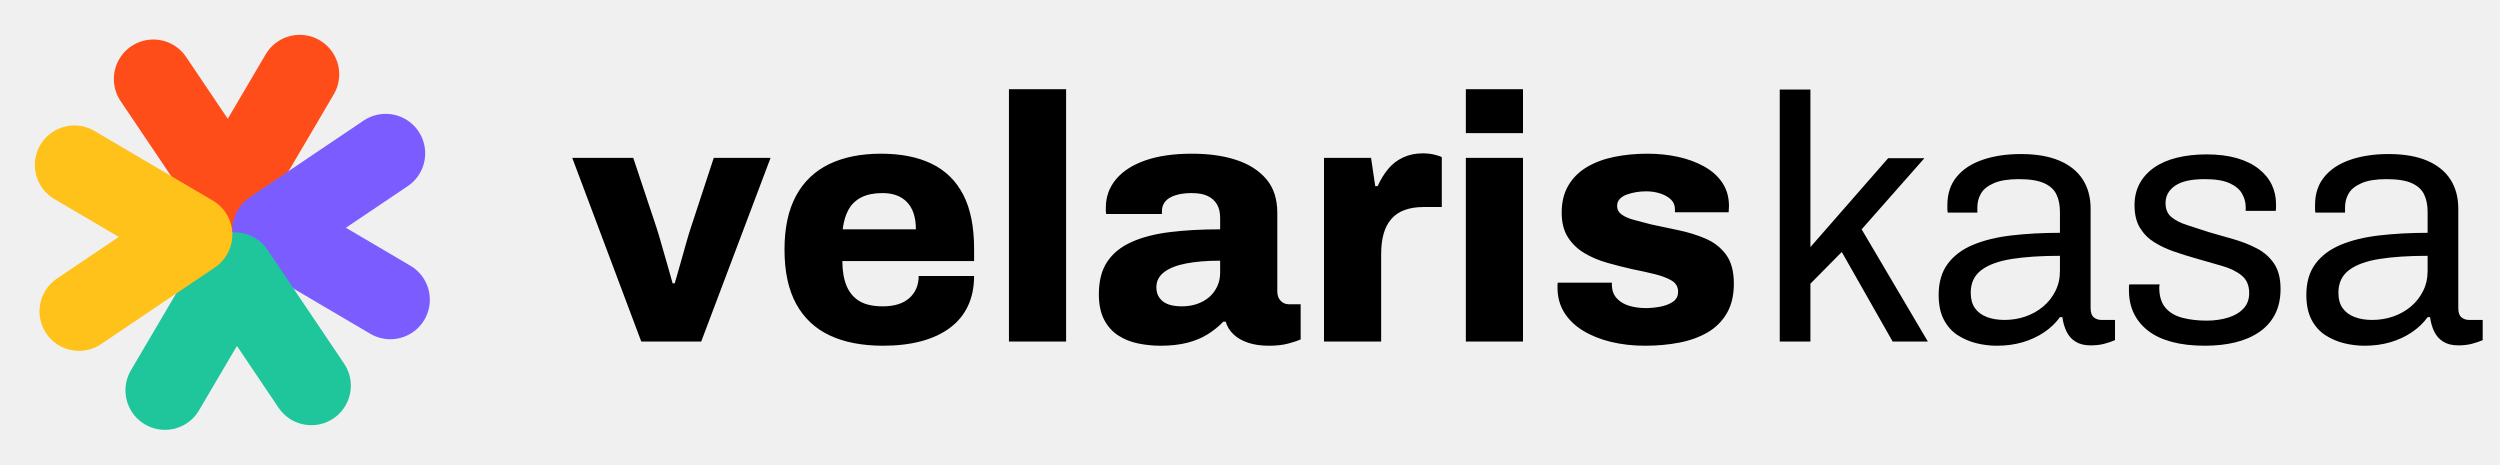
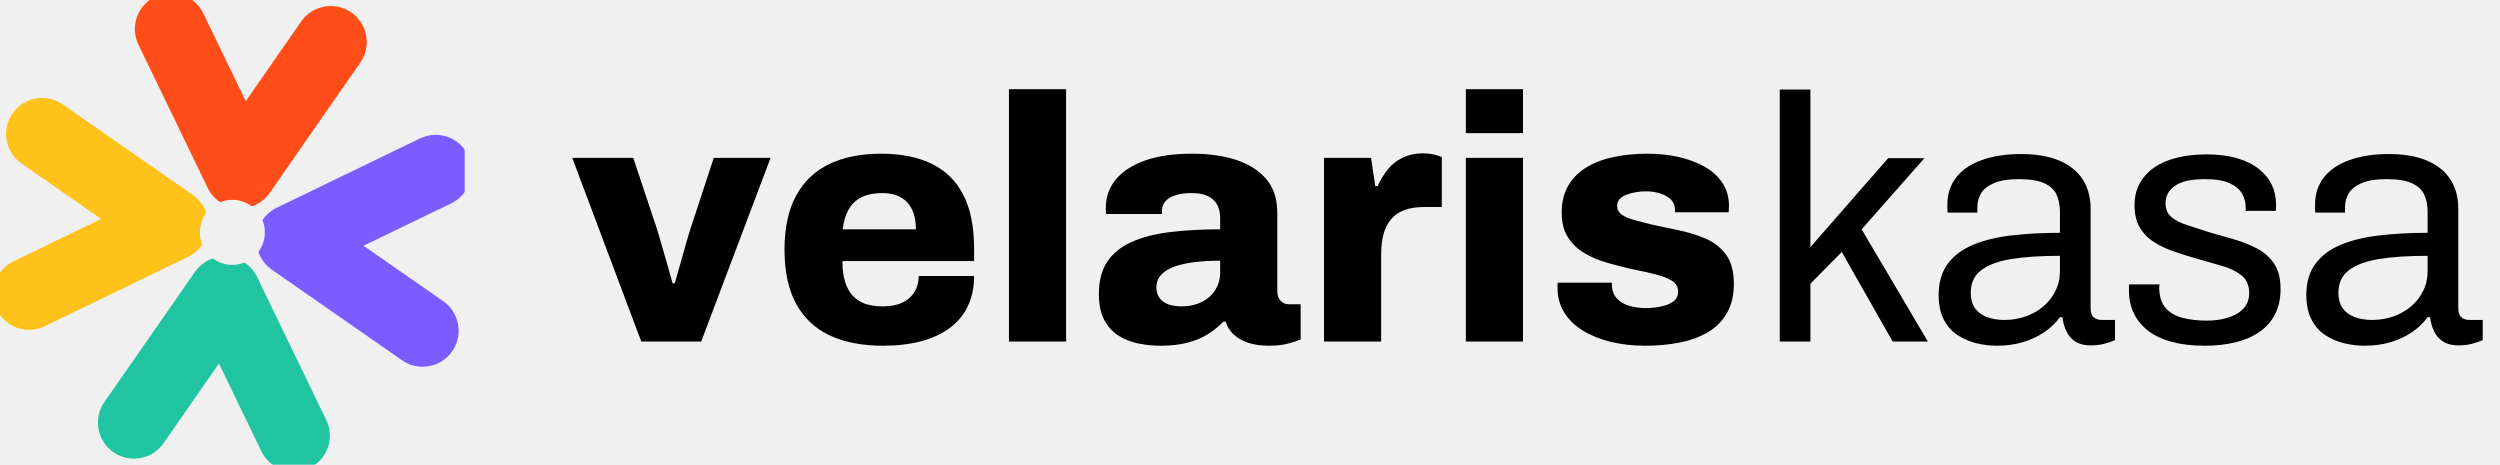
<svg xmlns="http://www.w3.org/2000/svg" viewBox="0 0 1076 200" width="1076" height="200" role="img" aria-label="VelarisKasa">
  <g transform="translate(100 100)">
-     <g fill="none" stroke-width="34" stroke-linecap="round" stroke-linejoin="round">
-       <path d="M-34 -66 L-1 -17 L29 -68" stroke="#FF4D1A" />
-       <path d="M-34 -66 L-1 -17 L29 -68" stroke="#7B5CFF" transform="rotate(90)" />
-       <path d="M-34 -66 L-1 -17 L29 -68" stroke="#1FC59B" transform="rotate(180)" />
-       <path d="M-34 -66 L-1 -17 L29 -68" stroke="#FFC21A" transform="rotate(270)" />
+     <mask id="vk-hole-8" maskUnits="userSpaceOnUse" x="-100" y="-100" width="200" height="200">
+       <rect x="-100" y="-100" width="200" height="200" fill="#fff" />
+       <circle r="14" fill="#000" />
+     </mask>
+     <g mask="url(#vk-hole-8)" fill="none" stroke-width="31" stroke-linecap="round" stroke-linejoin="round">
+       <path d="M-31 -86 L2 -26 L38 -84" stroke="#FF4D1A" transform="rotate(3)" />
+       <path d="M-31 -86 L2 -26 L38 -84" stroke="#7B5CFF" transform="rotate(93)" />
+       <path d="M-31 -86 L2 -26 L38 -84" stroke="#20C4A0" transform="rotate(183)" />
+       <path d="M-31 -86 L2 -26 L38 -84" stroke="#FFC21A" transform="rotate(273)" />
    </g>
  </g>
  <path d="M301.80 147L276 147L246.30 67.95L272.55 67.95L282.60 98.10Q283.35 100.35 284.55 104.63Q285.75 108.90 287.10 113.47Q288.45 118.05 289.50 121.95L289.50 121.95L290.40 121.95Q291.45 118.35 292.73 113.85Q294 109.35 295.20 105.08Q296.40 100.80 297.30 98.10L297.30 98.10L307.20 67.95L331.65 67.95L301.80 147ZM380.10 148.80L380.10 148.80Q366.60 148.80 357.15 144.38Q347.70 139.95 342.68 130.80Q337.65 121.65 337.65 107.40L337.65 107.40Q337.65 93.45 342.60 84.30Q347.55 75.15 356.85 70.65Q366.15 66.15 379.20 66.15L379.20 66.15Q392.10 66.15 401.03 70.50Q409.95 74.85 414.60 83.85Q419.25 92.85 419.25 107.10L419.25 107.10L419.25 112.35L362.55 112.35Q362.55 118.65 364.35 123Q366.15 127.35 369.90 129.60Q373.65 131.85 379.95 131.85L379.95 131.85Q383.70 131.85 386.55 130.95Q389.40 130.05 391.35 128.32Q393.30 126.60 394.35 124.20Q395.40 121.80 395.40 118.80L395.40 118.80L419.25 118.80Q419.25 126 416.63 131.63Q414 137.25 408.90 141.07Q403.80 144.90 396.53 146.85Q389.25 148.80 380.10 148.80ZM362.70 98.70L362.70 98.70L394.20 98.70Q394.20 94.80 393.23 91.88Q392.25 88.95 390.38 87Q388.50 85.05 385.88 84.08Q383.25 83.10 379.80 83.10L379.80 83.10Q374.40 83.10 370.80 84.90Q367.20 86.70 365.25 90.15Q363.30 93.60 362.70 98.70ZM458.85 147L434.25 147L434.25 38.40L458.85 38.40L458.85 147ZM499.50 148.80L499.50 148.80Q494.55 148.80 489.83 147.82Q485.10 146.85 481.28 144.38Q477.45 141.90 475.20 137.55Q472.95 133.20 472.95 126.60L472.95 126.60Q472.95 118.05 476.55 112.65Q480.15 107.25 486.98 104.18Q493.80 101.10 503.48 99.90Q513.15 98.70 525.15 98.70L525.15 98.70L525.15 93.75Q525.15 90.30 523.80 87.97Q522.45 85.65 519.83 84.38Q517.20 83.10 512.85 83.10L512.85 83.10Q508.95 83.10 506.03 84Q503.10 84.90 501.60 86.63Q500.10 88.35 500.10 90.75L500.10 90.75L500.10 92.10L476.10 92.10Q475.95 91.35 475.95 90.75L475.95 90.75L475.95 89.40Q475.95 82.35 480.38 77.10Q484.80 71.85 493.05 69Q501.30 66.15 513 66.15L513 66.15Q523.95 66.15 532.13 68.85Q540.30 71.55 545.03 77.10Q549.75 82.65 549.75 91.65L549.75 91.65L549.75 125.40Q549.75 127.95 551.18 129.45Q552.60 130.95 554.70 130.95L554.70 130.95L559.80 130.95L559.80 146.10Q558.15 146.85 554.63 147.82Q551.10 148.80 546.15 148.80L546.15 148.80Q541.05 148.80 537.23 147.53Q533.40 146.25 530.93 143.93Q528.45 141.60 527.55 138.45L527.55 138.45L526.50 138.45Q523.65 141.45 519.83 143.85Q516 146.25 510.98 147.53Q505.95 148.80 499.50 148.80ZM508.65 131.85L508.65 131.85Q512.25 131.85 515.25 130.80Q518.25 129.75 520.43 127.88Q522.60 126 523.88 123.30Q525.15 120.60 525.15 117.45L525.15 117.45L525.15 112.20Q516.60 112.20 510.45 113.40Q504.30 114.60 501.00 117.15Q497.70 119.70 497.70 123.60L497.70 123.60Q497.70 126.45 499.13 128.32Q500.55 130.20 502.95 131.03Q505.35 131.85 508.65 131.85ZM594.45 147L569.85 147L569.85 67.95L590.10 67.95L591.90 80.10L592.95 80.10Q594.75 76.05 597.38 72.83Q600.00 69.60 603.83 67.80Q607.65 66 612.30 66L612.30 66Q615.00 66 617.25 66.53Q619.50 67.05 620.55 67.65L620.55 67.65L620.55 89.10L612.75 89.10Q608.10 89.10 604.58 90.38Q601.05 91.65 598.80 94.28Q596.55 96.90 595.50 100.65Q594.45 104.40 594.45 109.35L594.45 109.35L594.45 147ZM655.50 57.30L630.90 57.30L630.90 38.40L655.50 38.40L655.50 57.30ZM655.50 147L630.90 147L630.90 67.95L655.50 67.95L655.50 147ZM708.00 148.80L708.00 148.80Q700.20 148.80 693.38 147.15Q686.55 145.50 681.38 142.35Q676.20 139.20 673.28 134.55Q670.35 129.90 670.35 123.75L670.35 123.75L670.35 122.55Q670.35 122.10 670.50 121.65L670.50 121.65L693.75 121.65L693.75 123Q693.90 126.30 695.93 128.47Q697.95 130.65 701.25 131.63Q704.55 132.60 708.45 132.60L708.45 132.60Q711.30 132.60 714.53 132Q717.75 131.40 720.00 129.90Q722.25 128.40 722.25 125.55L722.25 125.55Q722.25 122.40 719.48 120.75Q716.70 119.10 712.13 117.97Q707.55 116.85 702.30 115.80L702.30 115.80Q697.05 114.60 691.73 113.10Q686.40 111.60 681.98 108.97Q677.55 106.35 674.85 102.15Q672.15 97.95 672.15 91.50L672.15 91.50Q672.15 84.60 675.08 79.73Q678.00 74.85 683.10 71.85Q688.20 68.85 694.88 67.50Q701.55 66.15 709.05 66.15L709.05 66.15Q715.95 66.15 722.18 67.50Q728.40 68.85 733.43 71.63Q738.45 74.40 741.30 78.67Q744.15 82.95 744.15 88.65L744.15 88.65Q744.15 89.40 744.08 90.22Q744.00 91.05 744.00 91.35L744.00 91.35L720.90 91.35L720.90 90.15Q720.90 87.60 719.25 85.95Q717.60 84.30 714.75 83.33Q711.90 82.35 708.45 82.35L708.45 82.35Q706.20 82.35 704.03 82.73Q701.85 83.10 700.05 83.78Q698.25 84.45 697.13 85.65Q696.00 86.85 696.00 88.65L696.00 88.65Q696.00 90.90 697.95 92.33Q699.90 93.75 703.28 94.65Q706.65 95.55 710.70 96.60L710.70 96.60Q716.25 97.80 722.40 99.08Q728.55 100.35 734.03 102.68Q739.50 105 742.88 109.58Q746.25 114.15 746.25 122.10L746.25 122.10Q746.25 129.60 743.25 134.78Q740.25 139.95 735.00 143.03Q729.75 146.10 722.85 147.45Q715.95 148.80 708.00 148.80Z" fill="currentColor" />
  <path d="M779.20 147L766 147L766 38.55L779.20 38.55L779.20 106.35L812.65 68.10L828.25 68.10L801.25 98.70L829.75 147L814.60 147L792.70 108.45L779.20 122.10L779.20 147ZM859.45 148.80L859.45 148.80Q855.10 148.80 850.75 147.75Q846.40 146.70 842.65 144.30Q838.90 141.90 836.65 137.63Q834.40 133.35 834.40 126.90L834.40 126.90Q834.40 118.80 838.30 113.55Q842.20 108.30 849.17 105.38Q856.15 102.45 865.75 101.33Q875.35 100.20 886.60 100.20L886.60 100.20L886.60 91.20Q886.60 86.85 885.10 83.70Q883.60 80.55 879.77 78.83Q875.95 77.10 868.90 77.10L868.90 77.10Q862.15 77.10 858.17 78.83Q854.20 80.55 852.63 83.25Q851.05 85.95 851.05 89.25L851.05 89.25L851.05 91.50L838.30 91.50Q838.15 90.75 838.15 90L838.15 90L838.15 88.20Q838.15 81 842.13 76.13Q846.10 71.25 853.30 68.78Q860.50 66.30 869.80 66.30L869.80 66.30Q879.70 66.30 886.38 69.15Q893.05 72 896.42 77.25Q899.80 82.50 899.80 89.85L899.80 89.85L899.80 132.60Q899.80 135.45 901.15 136.57Q902.50 137.70 904.45 137.70L904.45 137.70L910.30 137.70L910.30 146.40Q908.20 147.30 905.65 147.97Q903.10 148.65 899.80 148.65L899.80 148.65Q895.90 148.65 893.35 147.07Q890.80 145.50 889.45 142.72Q888.10 139.95 887.65 136.50L887.65 136.50L886.60 136.50Q883.90 140.25 879.77 143.03Q875.65 145.80 870.55 147.30Q865.45 148.80 859.45 148.80ZM862.75 137.70L862.75 137.70Q867.55 137.70 871.82 136.20Q876.10 134.70 879.40 131.93Q882.70 129.15 884.65 125.25Q886.60 121.35 886.60 116.70L886.60 116.70L886.60 110.10Q874.45 110.10 865.90 111.45Q857.35 112.80 852.77 116.25Q848.20 119.70 848.20 126L848.20 126Q848.20 130.05 850 132.60Q851.80 135.15 855.10 136.43Q858.40 137.70 862.75 137.70ZM949 148.80L949 148.80Q940.90 148.80 934.75 147.15Q928.60 145.50 924.55 142.35Q920.50 139.20 918.40 134.85Q916.30 130.50 916.30 124.95L916.30 124.95L916.30 123.45Q916.30 122.85 916.45 122.40L916.45 122.40L929.50 122.40Q929.35 123 929.35 123.45L929.35 123.45L929.35 124.35Q929.50 129.60 932.13 132.60Q934.75 135.60 939.40 136.80Q944.05 138 949.75 138L949.75 138Q954.70 138 958.90 136.72Q963.10 135.45 965.57 132.82Q968.05 130.20 968.05 126.15L968.05 126.15Q968.05 121.20 964.82 118.58Q961.60 115.95 956.35 114.45Q951.10 112.95 945.40 111.30L945.40 111.30Q940.60 109.95 935.80 108.30Q931 106.65 927.17 104.25Q923.35 101.85 921.02 98.03Q918.70 94.20 918.70 88.35L918.70 88.35Q918.70 83.10 920.88 79.05Q923.05 75 927.10 72.15Q931.15 69.30 936.92 67.88Q942.70 66.45 949.75 66.45L949.75 66.45Q957.25 66.45 962.88 68.10Q968.50 69.75 972.25 72.75Q976 75.75 977.80 79.58Q979.60 83.40 979.60 87.75L979.60 87.75L979.60 89.40Q979.60 90.30 979.45 90.75L979.45 90.75L966.55 90.75L966.55 89.10Q966.55 86.10 964.97 83.33Q963.40 80.55 959.57 78.83Q955.75 77.10 949 77.10L949 77.10Q944.65 77.10 941.50 77.78Q938.35 78.45 936.25 79.88Q934.15 81.30 933.10 83.18Q932.05 85.05 932.05 87.45L932.05 87.45Q932.05 91.35 934.60 93.45Q937.15 95.55 941.42 96.90Q945.70 98.25 950.65 99.90L950.65 99.90Q955.90 101.40 961.38 102.97Q966.85 104.55 971.42 106.95Q976 109.35 978.77 113.47Q981.55 117.60 981.55 124.35L981.55 124.35Q981.55 130.65 979.15 135.30Q976.75 139.95 972.32 142.95Q967.90 145.95 961.97 147.38Q956.05 148.80 949 148.80ZM1017.70 148.80L1017.70 148.80Q1013.35 148.80 1009 147.75Q1004.65 146.70 1000.90 144.30Q997.15 141.90 994.90 137.63Q992.65 133.35 992.65 126.90L992.65 126.90Q992.65 118.80 996.55 113.55Q1000.45 108.30 1007.42 105.38Q1014.40 102.45 1024 101.33Q1033.60 100.20 1044.85 100.20L1044.85 100.20L1044.85 91.20Q1044.85 86.85 1043.35 83.70Q1041.85 80.55 1038.02 78.83Q1034.20 77.10 1027.15 77.10L1027.15 77.10Q1020.40 77.10 1016.42 78.83Q1012.45 80.55 1010.88 83.25Q1009.30 85.95 1009.30 89.25L1009.30 89.25L1009.30 91.50L996.55 91.50Q996.40 90.75 996.40 90L996.40 90L996.40 88.20Q996.40 81 1000.38 76.13Q1004.35 71.25 1011.55 68.78Q1018.75 66.30 1028.05 66.30L1028.05 66.30Q1037.95 66.30 1044.63 69.15Q1051.30 72 1054.67 77.25Q1058.05 82.50 1058.05 89.85L1058.05 89.85L1058.05 132.60Q1058.05 135.45 1059.40 136.57Q1060.75 137.70 1062.70 137.70L1062.70 137.70L1068.55 137.70L1068.55 146.40Q1066.45 147.30 1063.90 147.97Q1061.35 148.65 1058.05 148.65L1058.05 148.65Q1054.15 148.65 1051.60 147.07Q1049.05 145.50 1047.70 142.72Q1046.35 139.95 1045.90 136.50L1045.90 136.50L1044.85 136.50Q1042.15 140.25 1038.02 143.03Q1033.90 145.80 1028.80 147.30Q1023.70 148.80 1017.70 148.80ZM1021 137.70L1021 137.70Q1025.80 137.70 1030.08 136.20Q1034.35 134.70 1037.65 131.93Q1040.95 129.15 1042.90 125.25Q1044.85 121.35 1044.85 116.70L1044.85 116.70L1044.85 110.10Q1032.70 110.10 1024.15 111.45Q1015.60 112.80 1011.02 116.25Q1006.45 119.70 1006.45 126L1006.45 126Q1006.45 130.05 1008.25 132.60Q1010.05 135.15 1013.35 136.43Q1016.65 137.70 1021 137.70Z" fill="currentColor" />
</svg>
